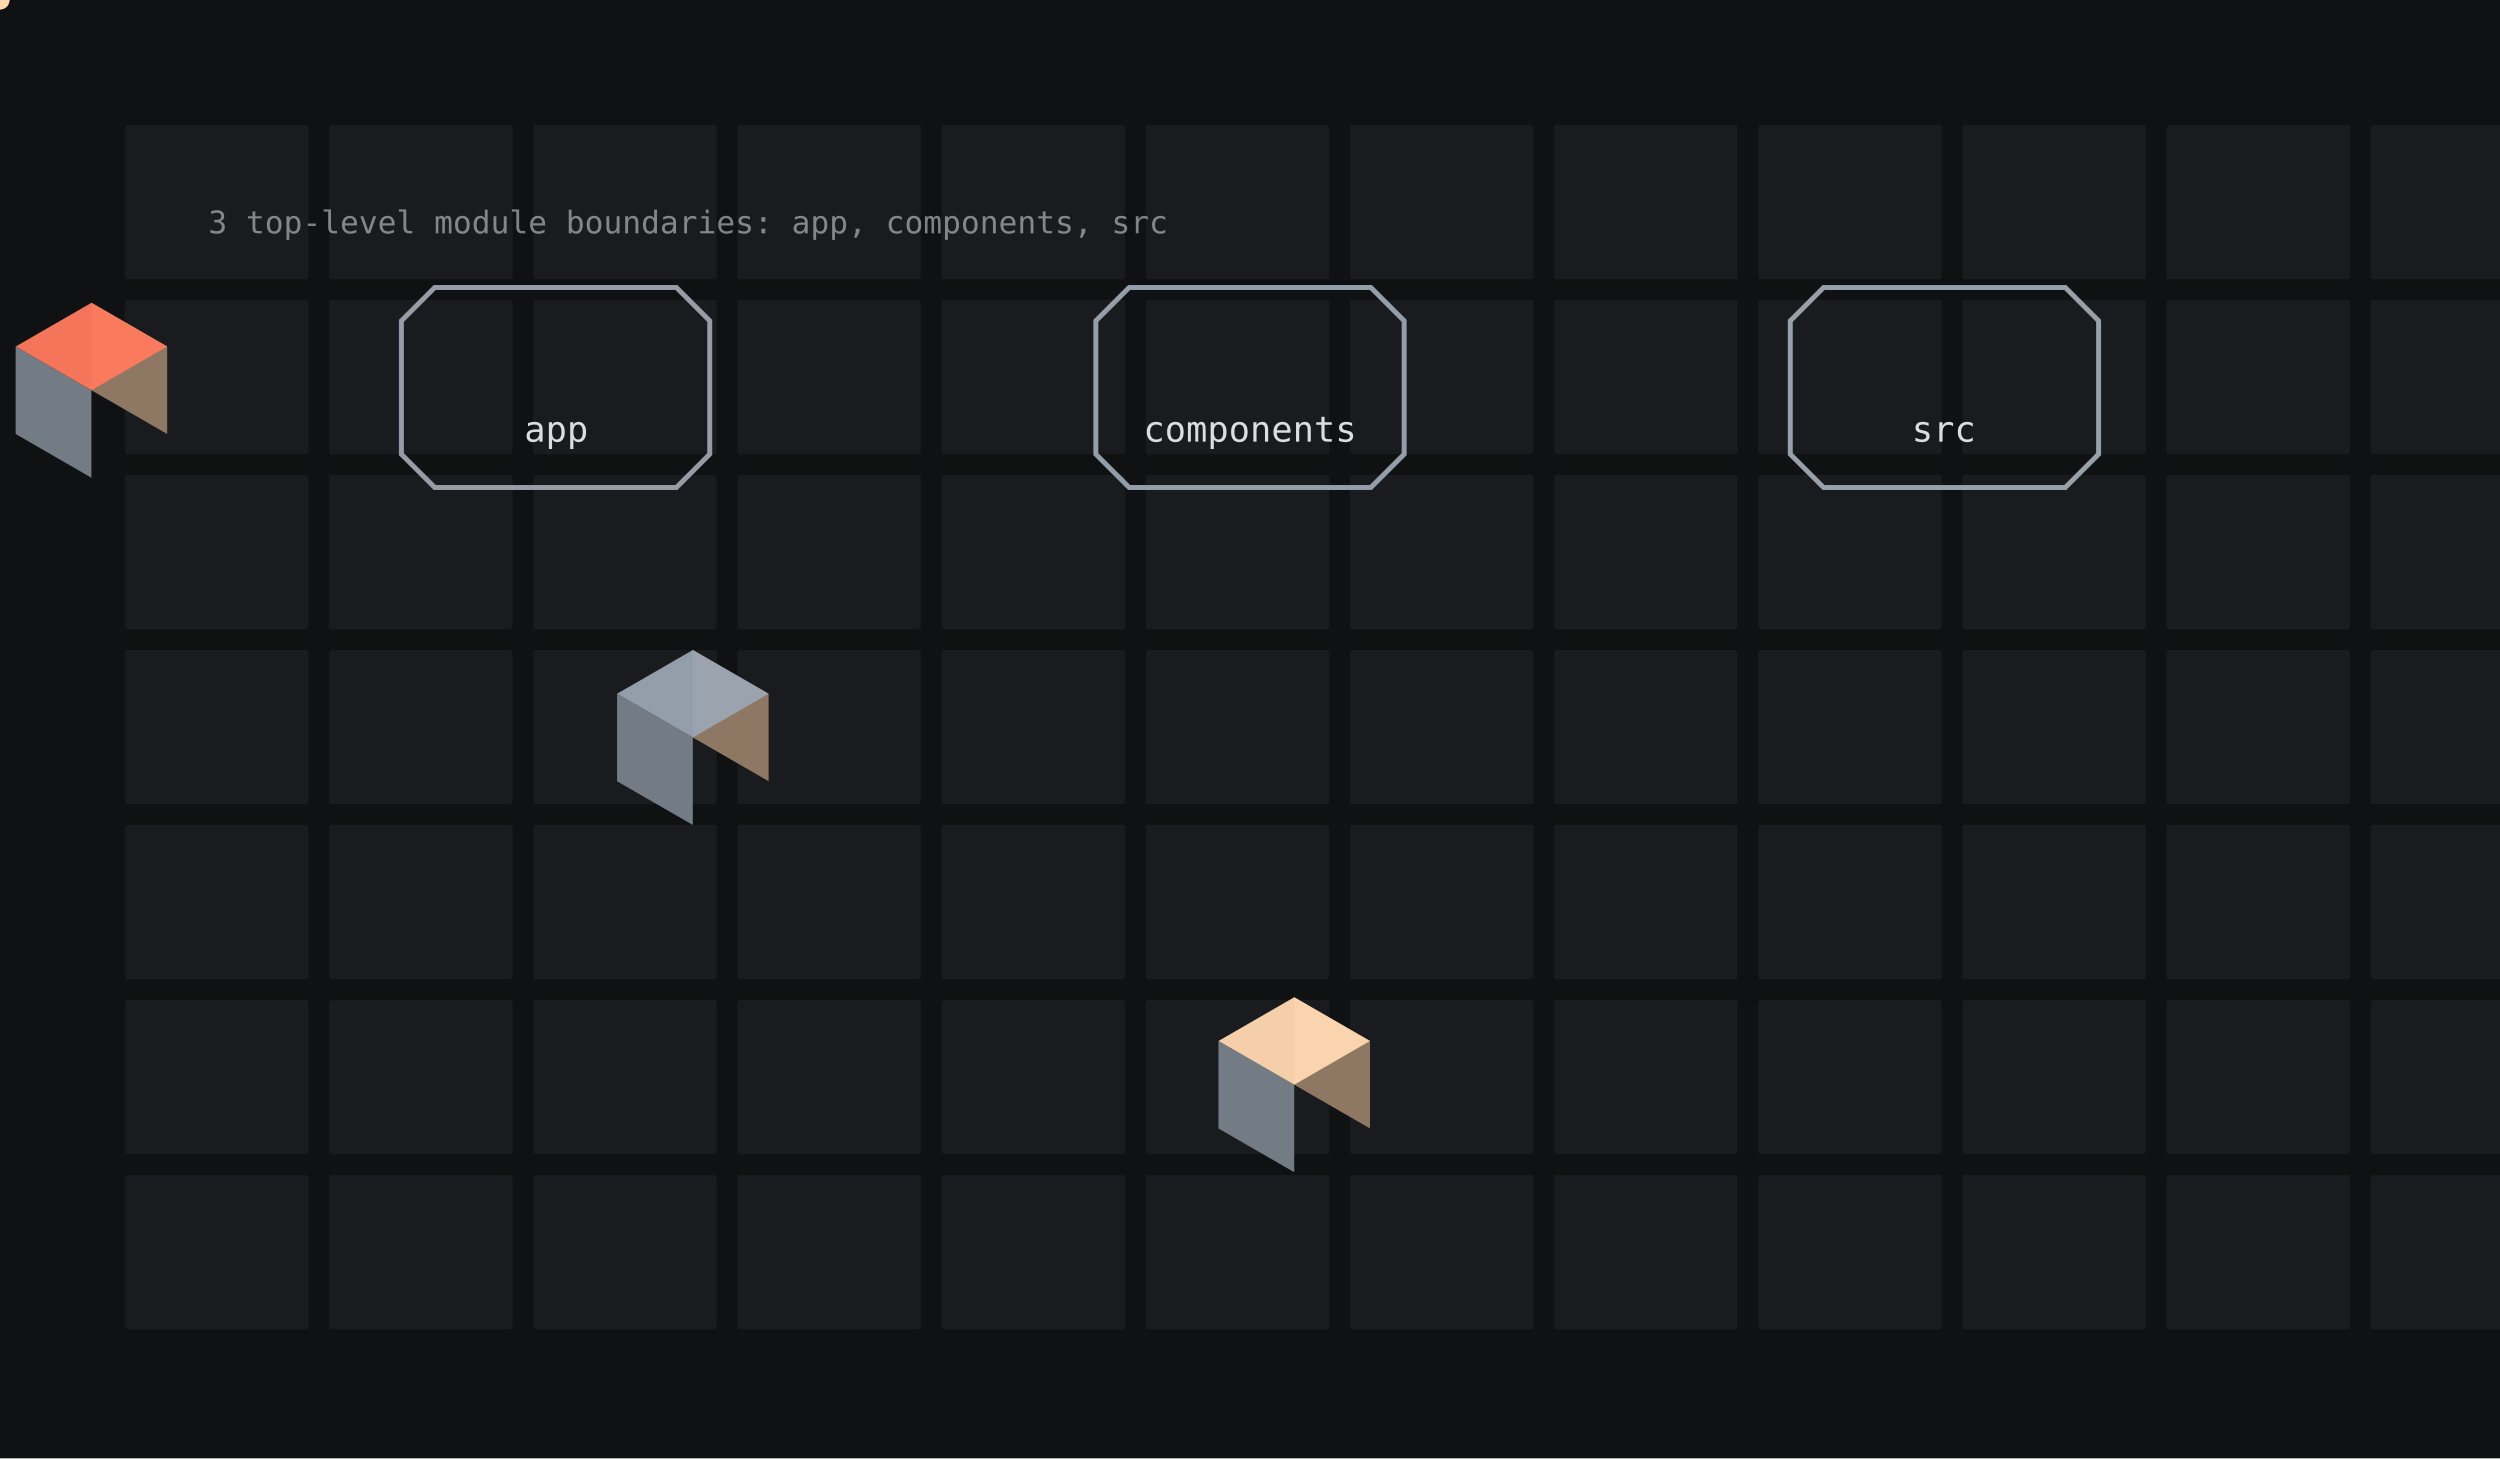
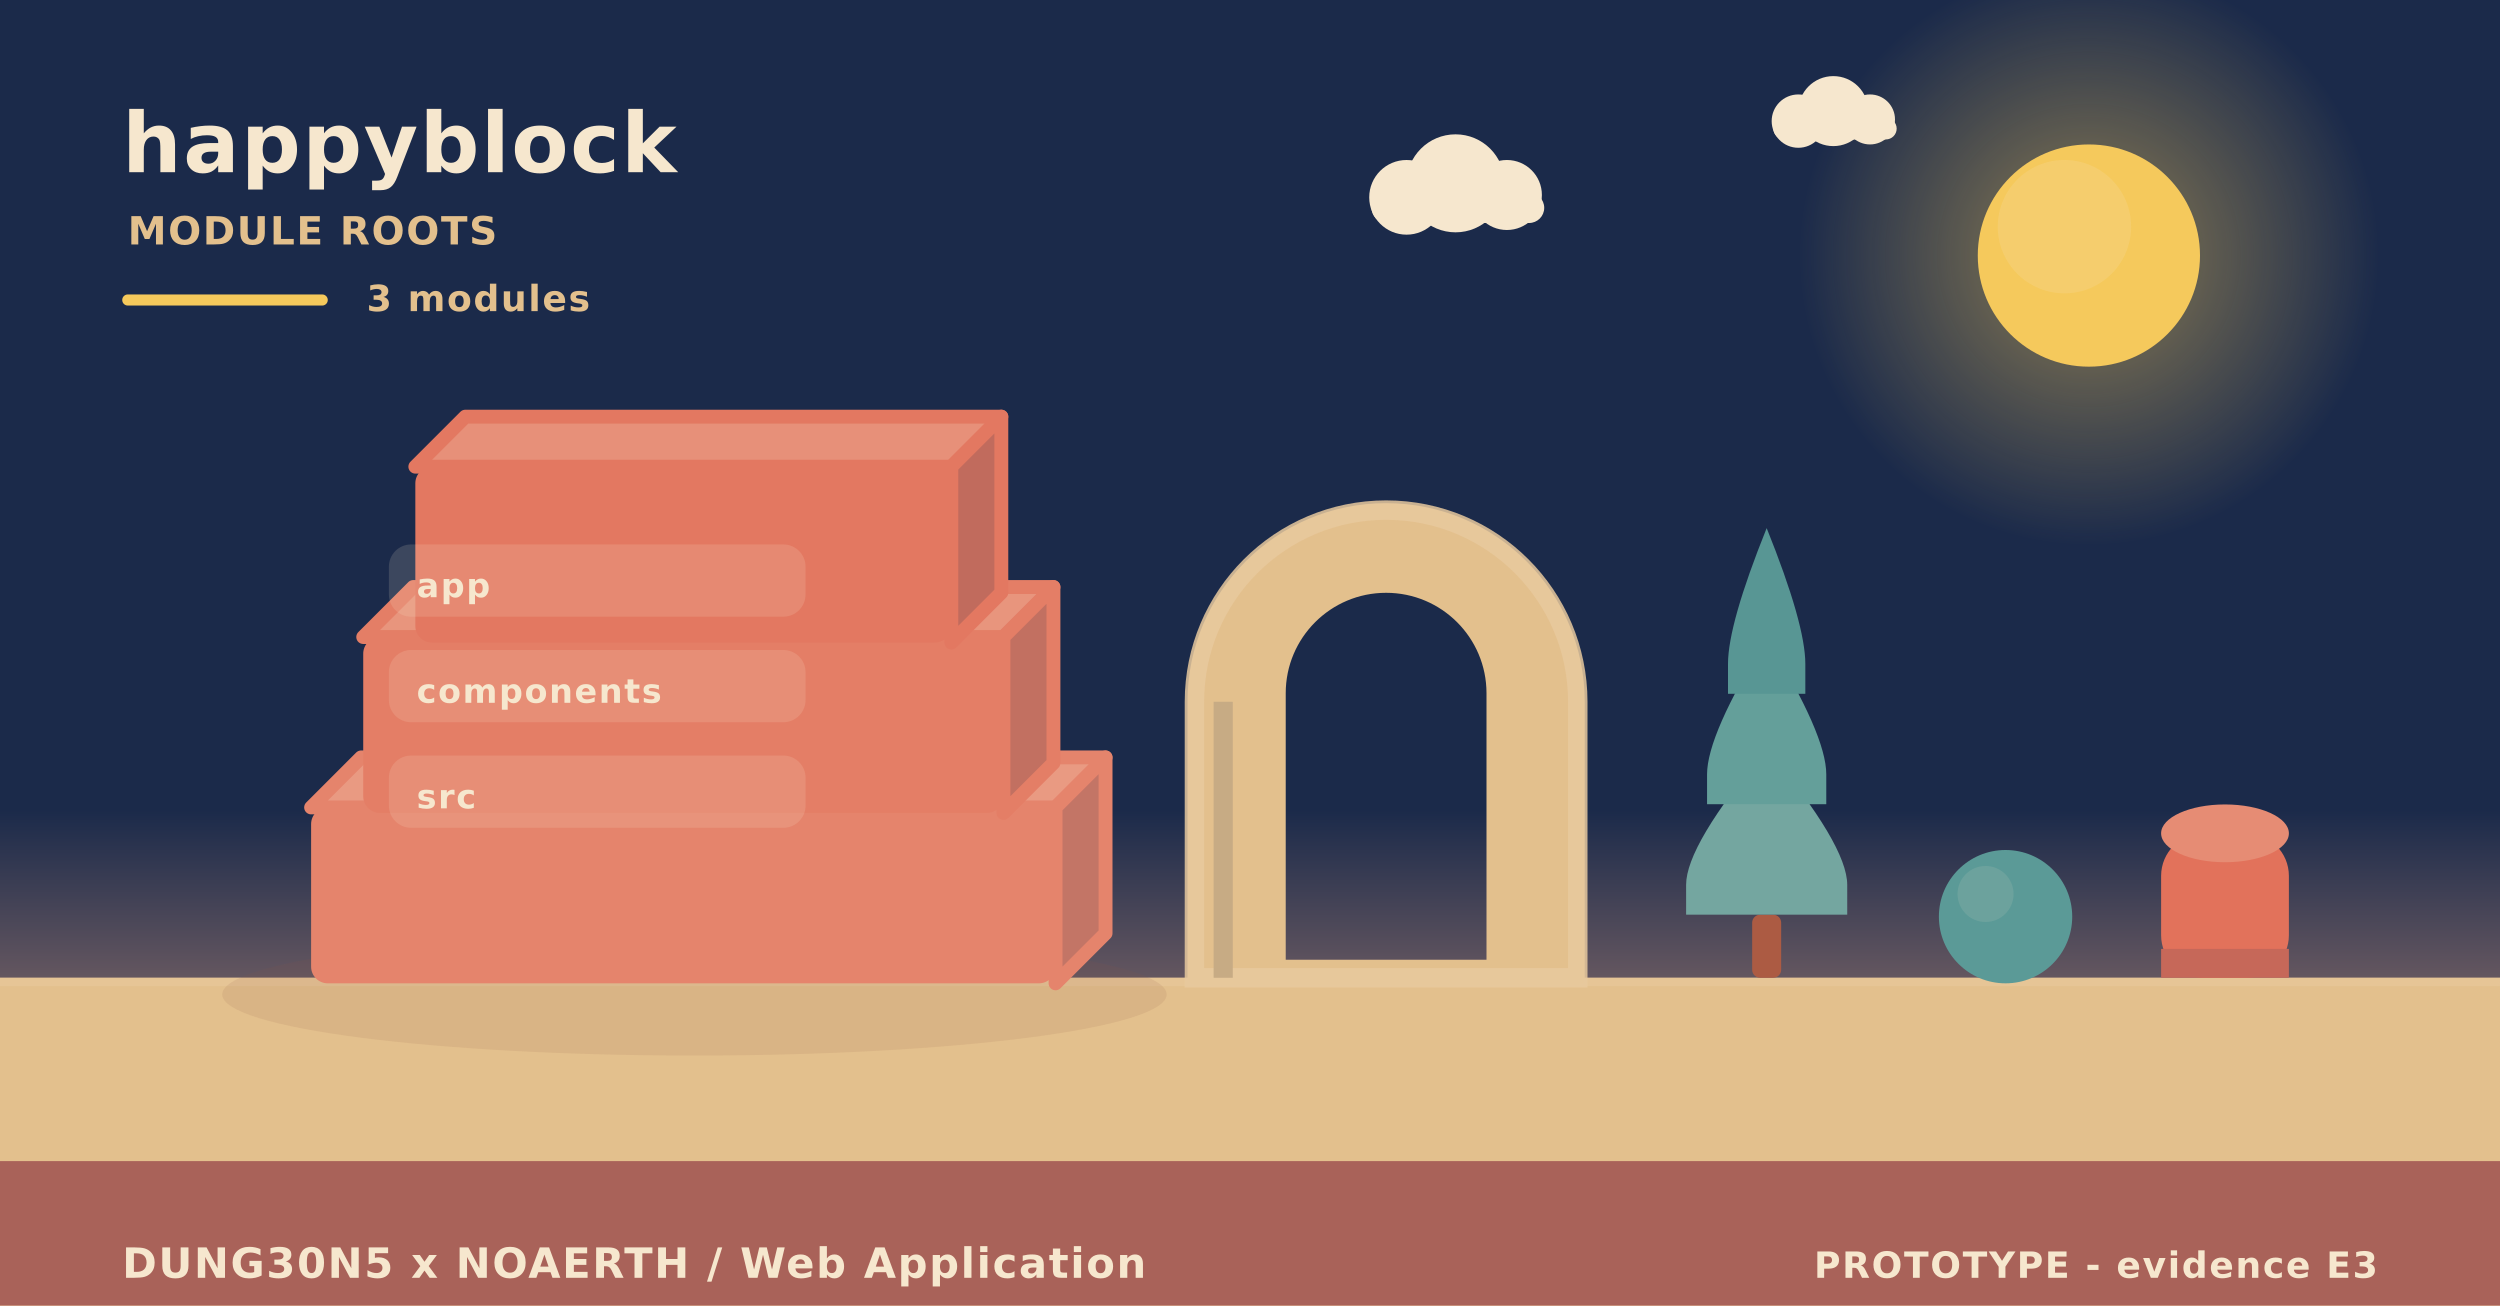
- <svg xmlns="http://www.w3.org/2000/svg" viewBox="0 0 1200 700" width="1200" height="700" role="img" aria-label="happyblock architecture">
-   <rect width="1200" height="700" fill="#0f1113" />
-   <defs>
-     <linearGradient id="ga" x1="0" y1="0" x2="1" y2="1">
-       <stop offset="0%" stop-color="#ff7a5c" />
-       <stop offset="100%" stop-color="#9aa5b1" />
-     </linearGradient>
-   </defs>
-   <rect x="60.00" y="60.00" width="88.00" height="74.00" rx="1.20" fill="#f1f3f5" opacity="0.05" />
-   <rect x="158.00" y="60.00" width="88.00" height="74.00" rx="1.20" fill="#f1f3f5" opacity="0.05" />
-   <rect x="256.00" y="60.00" width="88.00" height="74.00" rx="1.20" fill="#f1f3f5" opacity="0.05" />
-   <rect x="354.00" y="60.00" width="88.00" height="74.00" rx="1.20" fill="#f1f3f5" opacity="0.05" />
-   <rect x="452.00" y="60.00" width="88.00" height="74.00" rx="1.20" fill="#f1f3f5" opacity="0.05" />
-   <rect x="550.00" y="60.00" width="88.00" height="74.00" rx="1.20" fill="#f1f3f5" opacity="0.05" />
-   <rect x="648.00" y="60.00" width="88.00" height="74.00" rx="1.20" fill="#f1f3f5" opacity="0.05" />
-   <rect x="746.00" y="60.00" width="88.00" height="74.00" rx="1.20" fill="#f1f3f5" opacity="0.05" />
-   <rect x="844.00" y="60.00" width="88.00" height="74.00" rx="1.20" fill="#f1f3f5" opacity="0.05" />
-   <rect x="942.00" y="60.00" width="88.00" height="74.00" rx="1.20" fill="#f1f3f5" opacity="0.05" />
-   <rect x="1040.00" y="60.00" width="88.00" height="74.00" rx="1.20" fill="#f1f3f5" opacity="0.05" />
-   <rect x="1138.00" y="60.00" width="88.00" height="74.00" rx="1.20" fill="#f1f3f5" opacity="0.05" />
-   <rect x="60.00" y="144.00" width="88.00" height="74.00" rx="1.20" fill="#f1f3f5" opacity="0.05" />
-   <rect x="158.00" y="144.00" width="88.00" height="74.00" rx="1.20" fill="#f1f3f5" opacity="0.05" />
-   <rect x="256.00" y="144.00" width="88.00" height="74.00" rx="1.20" fill="#f1f3f5" opacity="0.05" />
-   <rect x="354.00" y="144.00" width="88.00" height="74.00" rx="1.20" fill="#f1f3f5" opacity="0.05" />
-   <rect x="452.00" y="144.00" width="88.00" height="74.00" rx="1.20" fill="#f1f3f5" opacity="0.05" />
-   <rect x="550.00" y="144.00" width="88.00" height="74.00" rx="1.20" fill="#f1f3f5" opacity="0.05" />
-   <rect x="648.00" y="144.00" width="88.00" height="74.00" rx="1.20" fill="#f1f3f5" opacity="0.05" />
-   <rect x="746.00" y="144.00" width="88.00" height="74.00" rx="1.20" fill="#f1f3f5" opacity="0.05" />
-   <rect x="844.00" y="144.00" width="88.00" height="74.00" rx="1.20" fill="#f1f3f5" opacity="0.05" />
-   <rect x="942.00" y="144.00" width="88.00" height="74.00" rx="1.20" fill="#f1f3f5" opacity="0.05" />
-   <rect x="1040.00" y="144.00" width="88.00" height="74.00" rx="1.20" fill="#f1f3f5" opacity="0.05" />
-   <rect x="1138.00" y="144.00" width="88.00" height="74.00" rx="1.20" fill="#f1f3f5" opacity="0.05" />
-   <rect x="60.00" y="228.00" width="88.00" height="74.00" rx="1.20" fill="#f1f3f5" opacity="0.05" />
-   <rect x="158.00" y="228.00" width="88.00" height="74.00" rx="1.20" fill="#f1f3f5" opacity="0.05" />
-   <rect x="256.00" y="228.00" width="88.00" height="74.00" rx="1.20" fill="#f1f3f5" opacity="0.05" />
-   <rect x="354.00" y="228.00" width="88.00" height="74.00" rx="1.20" fill="#f1f3f5" opacity="0.05" />
-   <rect x="452.00" y="228.00" width="88.00" height="74.00" rx="1.20" fill="#f1f3f5" opacity="0.05" />
-   <rect x="550.00" y="228.00" width="88.00" height="74.00" rx="1.20" fill="#f1f3f5" opacity="0.05" />
-   <rect x="648.00" y="228.00" width="88.00" height="74.00" rx="1.20" fill="#f1f3f5" opacity="0.05" />
-   <rect x="746.00" y="228.00" width="88.00" height="74.00" rx="1.20" fill="#f1f3f5" opacity="0.05" />
-   <rect x="844.00" y="228.00" width="88.00" height="74.00" rx="1.20" fill="#f1f3f5" opacity="0.05" />
-   <rect x="942.00" y="228.00" width="88.00" height="74.00" rx="1.20" fill="#f1f3f5" opacity="0.05" />
-   <rect x="1040.00" y="228.00" width="88.00" height="74.00" rx="1.20" fill="#f1f3f5" opacity="0.05" />
-   <rect x="1138.00" y="228.00" width="88.00" height="74.00" rx="1.20" fill="#f1f3f5" opacity="0.05" />
-   <rect x="60.00" y="312.00" width="88.00" height="74.00" rx="1.20" fill="#f1f3f5" opacity="0.05" />
-   <rect x="158.00" y="312.00" width="88.00" height="74.00" rx="1.20" fill="#f1f3f5" opacity="0.05" />
-   <rect x="256.00" y="312.00" width="88.00" height="74.00" rx="1.20" fill="#f1f3f5" opacity="0.05" />
-   <rect x="354.00" y="312.00" width="88.00" height="74.00" rx="1.20" fill="#f1f3f5" opacity="0.05" />
-   <rect x="452.00" y="312.00" width="88.00" height="74.00" rx="1.20" fill="#f1f3f5" opacity="0.05" />
-   <rect x="550.00" y="312.00" width="88.00" height="74.00" rx="1.20" fill="#f1f3f5" opacity="0.05" />
-   <rect x="648.00" y="312.00" width="88.00" height="74.00" rx="1.20" fill="#f1f3f5" opacity="0.05" />
-   <rect x="746.00" y="312.00" width="88.00" height="74.00" rx="1.20" fill="#f1f3f5" opacity="0.05" />
-   <rect x="844.00" y="312.00" width="88.00" height="74.00" rx="1.20" fill="#f1f3f5" opacity="0.05" />
-   <rect x="942.00" y="312.00" width="88.00" height="74.00" rx="1.20" fill="#f1f3f5" opacity="0.05" />
-   <rect x="1040.00" y="312.00" width="88.00" height="74.00" rx="1.20" fill="#f1f3f5" opacity="0.05" />
-   <rect x="1138.00" y="312.00" width="88.00" height="74.00" rx="1.20" fill="#f1f3f5" opacity="0.05" />
-   <rect x="60.00" y="396.00" width="88.00" height="74.00" rx="1.20" fill="#f1f3f5" opacity="0.05" />
-   <rect x="158.00" y="396.00" width="88.00" height="74.00" rx="1.20" fill="#f1f3f5" opacity="0.05" />
-   <rect x="256.00" y="396.00" width="88.00" height="74.00" rx="1.20" fill="#f1f3f5" opacity="0.05" />
-   <rect x="354.00" y="396.00" width="88.00" height="74.00" rx="1.20" fill="#f1f3f5" opacity="0.05" />
-   <rect x="452.00" y="396.00" width="88.00" height="74.00" rx="1.20" fill="#f1f3f5" opacity="0.05" />
-   <rect x="550.00" y="396.00" width="88.00" height="74.00" rx="1.20" fill="#f1f3f5" opacity="0.05" />
-   <rect x="648.00" y="396.00" width="88.00" height="74.00" rx="1.20" fill="#f1f3f5" opacity="0.05" />
-   <rect x="746.00" y="396.00" width="88.00" height="74.00" rx="1.20" fill="#f1f3f5" opacity="0.05" />
-   <rect x="844.00" y="396.00" width="88.00" height="74.00" rx="1.20" fill="#f1f3f5" opacity="0.05" />
-   <rect x="942.00" y="396.00" width="88.00" height="74.00" rx="1.20" fill="#f1f3f5" opacity="0.05" />
-   <rect x="1040.00" y="396.00" width="88.00" height="74.00" rx="1.20" fill="#f1f3f5" opacity="0.05" />
-   <rect x="1138.00" y="396.00" width="88.00" height="74.00" rx="1.20" fill="#f1f3f5" opacity="0.05" />
-   <rect x="60.00" y="480.00" width="88.00" height="74.00" rx="1.20" fill="#f1f3f5" opacity="0.05" />
-   <rect x="158.00" y="480.00" width="88.00" height="74.00" rx="1.20" fill="#f1f3f5" opacity="0.05" />
-   <rect x="256.00" y="480.00" width="88.00" height="74.00" rx="1.20" fill="#f1f3f5" opacity="0.05" />
-   <rect x="354.00" y="480.00" width="88.00" height="74.00" rx="1.20" fill="#f1f3f5" opacity="0.05" />
-   <rect x="452.00" y="480.00" width="88.00" height="74.00" rx="1.20" fill="#f1f3f5" opacity="0.05" />
-   <rect x="550.00" y="480.00" width="88.00" height="74.00" rx="1.20" fill="#f1f3f5" opacity="0.05" />
-   <rect x="648.00" y="480.00" width="88.00" height="74.00" rx="1.20" fill="#f1f3f5" opacity="0.05" />
-   <rect x="746.00" y="480.00" width="88.00" height="74.00" rx="1.20" fill="#f1f3f5" opacity="0.05" />
-   <rect x="844.00" y="480.00" width="88.00" height="74.00" rx="1.20" fill="#f1f3f5" opacity="0.05" />
-   <rect x="942.00" y="480.00" width="88.00" height="74.00" rx="1.20" fill="#f1f3f5" opacity="0.05" />
-   <rect x="1040.00" y="480.00" width="88.00" height="74.00" rx="1.20" fill="#f1f3f5" opacity="0.05" />
-   <rect x="1138.00" y="480.00" width="88.00" height="74.00" rx="1.20" fill="#f1f3f5" opacity="0.05" />
-   <rect x="60.00" y="564.00" width="88.00" height="74.00" rx="1.20" fill="#f1f3f5" opacity="0.05" />
-   <rect x="158.00" y="564.00" width="88.00" height="74.00" rx="1.20" fill="#f1f3f5" opacity="0.05" />
-   <rect x="256.00" y="564.00" width="88.00" height="74.00" rx="1.20" fill="#f1f3f5" opacity="0.05" />
-   <rect x="354.00" y="564.00" width="88.00" height="74.00" rx="1.20" fill="#f1f3f5" opacity="0.05" />
-   <rect x="452.00" y="564.00" width="88.00" height="74.00" rx="1.20" fill="#f1f3f5" opacity="0.05" />
-   <rect x="550.00" y="564.00" width="88.00" height="74.00" rx="1.20" fill="#f1f3f5" opacity="0.05" />
-   <rect x="648.00" y="564.00" width="88.00" height="74.00" rx="1.20" fill="#f1f3f5" opacity="0.05" />
-   <rect x="746.00" y="564.00" width="88.00" height="74.00" rx="1.20" fill="#f1f3f5" opacity="0.05" />
-   <rect x="844.00" y="564.00" width="88.00" height="74.00" rx="1.20" fill="#f1f3f5" opacity="0.05" />
-   <rect x="942.00" y="564.00" width="88.00" height="74.00" rx="1.20" fill="#f1f3f5" opacity="0.05" />
-   <rect x="1040.00" y="564.00" width="88.00" height="74.00" rx="1.20" fill="#f1f3f5" opacity="0.05" />
-   <rect x="1138.00" y="564.00" width="88.00" height="74.00" rx="1.20" fill="#f1f3f5" opacity="0.05" />
-   <path d="M208.67,138.00 H324.67 L340.67,154.00 V218.00 L324.67,234.00 H208.67 L192.67,218.00 V154.00 Z" fill="none" stroke="rgba(255,122,92,0.550)" stroke-width="1.80" opacity="0.90" />
-   <polygon points="43.88,187.33 80.25,208.33 80.25,166.33 43.88,145.33" fill="#947d67" opacity="0.95" />
-   <polygon points="7.51,208.33 43.88,229.33 43.88,187.33 7.51,166.33" fill="#78818a" opacity="0.95" />
-   <polygon points="43.88,145.33 80.25,166.33 43.88,187.33 7.51,166.33" fill="#ff7a5c" opacity="0.95" />
-   <text x="267" y="212" font-family="ui-monospace,Menlo,monospace" font-size="17" fill="rgba(241,243,245,0.900)" text-anchor="middle">app</text>
+ <svg xmlns="http://www.w3.org/2000/svg" width="900" height="470" viewBox="0 0 900 470" role="img" aria-label="happyblock - how it is built">
+   <linearGradient id="skya" x1="0" y1="0" x2="0" y2="1">
+     <stop offset="0" stop-color="#1b2a4a" />
+     <stop offset="0.62" stop-color="#1b2a4a" />
+     <stop offset="1" stop-color="#f3ad8a" />
+   </linearGradient>
+   <rect width="900" height="470" fill="url(#skya)" />
+   <radialGradient id="suna">
+     <stop offset="0.35" stop-color="#f5c95c" stop-opacity="0.34" />
+     <stop offset="1" stop-color="#f5c95c" stop-opacity="0" />
+   </radialGradient>
+   <circle cx="752" cy="92" r="104" fill="url(#suna)" />
+   <circle cx="752" cy="92" r="40" fill="#f5c95c" />
+   <circle cx="743.2" cy="81.6" r="24" fill="#f5d27e" opacity="0.5" />
  <g>
-     <path d="M208.67,138.00 H324.67 L340.67,154.00 V218.00 L324.67,234.00 H208.67 L192.67,218.00 V154.00 Z" fill="none" stroke="#9aa5b1" stroke-width="2.40" opacity="0.90" />
-     <animate attributeName="opacity" values="0.25;1.0;0.25" dur="18.7s" begin="0.0s" repeatCount="indefinite" />
+     <circle cx="524" cy="66" r="17.64" fill="#f6e7ce" />
+     <circle cx="506.36" cy="71.04" r="13.44" fill="#f6e7ce" />
+     <circle cx="542.48" cy="70.2" r="12.6" fill="#f6e7ce" />
+     <rect x="493.76" y="69.36" width="62.16" height="10.92" rx="5.46" fill="#f6e7ce" />
+     <animateTransform attributeName="transform" type="translate" values="0 0;24 0;0 0" dur="36s" begin="0s" repeatCount="indefinite" />
  </g>
-   <g opacity="0.9">
-     <circle cx="0.00" cy="0.00" r="4.50" fill="#ffd8b1" opacity="1.00" />
-     <animateTransform attributeName="transform" type="translate" values="266.67,184.00 600.00,184.00" dur="6.233s" begin="0.0s" repeatCount="indefinite" />
-     <animateTransform attributeName="transform" type="translate" values="600.00,184.00 266.67,184.00" dur="6.233s" begin="3.117s" repeatCount="indefinite" />
+   <g>
+     <circle cx="660" cy="40" r="12.6" fill="#f6e7ce" />
+     <circle cx="647.4" cy="43.6" r="9.6" fill="#f6e7ce" />
+     <circle cx="673.2" cy="43" r="9" fill="#f6e7ce" />
+     <rect x="638.4" y="42.4" width="44.4" height="7.8" rx="3.9" fill="#f6e7ce" />
+     <animateTransform attributeName="transform" type="translate" values="0 0;-18 0;0 0" dur="46s" begin="3s" repeatCount="indefinite" />
  </g>
-   <path d="M542.00,138.00 H658.00 L674.00,154.00 V218.00 L658.00,234.00 H542.00 L526.00,218.00 V154.00 Z" fill="none" stroke="rgba(154,165,177,0.550)" stroke-width="1.80" opacity="0.90" />
-   <polygon points="332.55,354.00 368.93,375.00 368.93,333.00 332.55,312.00" fill="#947d67" opacity="0.95" />
-   <polygon points="296.18,375.00 332.55,396.00 332.55,354.00 296.18,333.00" fill="#78818a" opacity="0.95" />
-   <polygon points="332.55,312.00 368.93,333.00 332.55,354.00 296.18,333.00" fill="#9aa5b1" opacity="0.95" />
-   <text x="600" y="212" font-family="ui-monospace,Menlo,monospace" font-size="17" fill="rgba(241,243,245,0.900)" text-anchor="middle">components</text>
+   <rect x="0" y="352" width="900" height="118" fill="#e3c08d" />
+   <rect x="0" y="352" width="900" height="3" fill="#e6c596" />
+   <text x="44" y="62" font-family="Verdana,DejaVu Sans,sans-serif" font-size="30" font-weight="700" letter-spacing="0.6" fill="#f6e7ce" text-anchor="start">happyblock</text>
+   <text x="46" y="88" font-family="Verdana,DejaVu Sans,sans-serif" font-size="14" font-weight="700" letter-spacing="0.6" fill="#e3c08d" text-anchor="start">MODULE ROOTS</text>
+   <rect x="44" y="106" width="74" height="4" rx="2" fill="#f5c95c" />
+   <text x="132" y="112" font-family="Verdana,DejaVu Sans,sans-serif" font-size="13" font-weight="700" letter-spacing="0.6" fill="#e3c08d" text-anchor="start">3 modules</text>
+   <ellipse cx="250" cy="358" rx="170" ry="22" fill="rgba(138,90,68,0.11)" />
+   <path d="M112,290.67 L380,290.67 L398,272.67 L130,272.67 Z" fill="#e99a82" stroke="#e5846c" stroke-width="5" stroke-linejoin="round" />
+   <path d="M380,290.67 L398,272.67 L398,336 L380,354 Z" fill="#c37566" stroke="#e5846c" stroke-width="5" stroke-linejoin="round" />
+   <rect x="112" y="290.67" width="268" height="63.33" rx="6" fill="#e5846c" />
+   <path d="M130.76,229.33 L361.24,229.33 L379.24,211.33 L148.76,211.33 Z" fill="#e8957d" stroke="#e47e66" stroke-width="5" stroke-linejoin="round" />
+   <path d="M361.24,229.33 L379.24,211.33 L379.24,274.67 L361.24,292.67 Z" fill="#c27061" stroke="#e47e66" stroke-width="5" stroke-linejoin="round" />
+   <rect x="130.76" y="229.33" width="230.48" height="63.33" rx="6" fill="#e47e66" />
+   <path d="M149.52,168 L342.48,168 L360.48,150 L167.52,150 Z" fill="#e79079" stroke="#e37861" stroke-width="5" stroke-linejoin="round" />
+   <path d="M342.48,168 L360.48,150 L360.48,213.33 L342.48,231.33 Z" fill="#c16b5d" stroke="#e37861" stroke-width="5" stroke-linejoin="round" />
+   <rect x="149.52" y="168" width="192.96" height="63.33" rx="6" fill="#e37861" />
+   <rect x="140" y="196" width="150" height="26" rx="8" fill="rgba(246,231,206,0.16)" opacity="0.94" />
  <g>
-     <path d="M542.00,138.00 H658.00 L674.00,154.00 V218.00 L658.00,234.00 H542.00 L526.00,218.00 V154.00 Z" fill="none" stroke="#9aa5b1" stroke-width="2.40" opacity="0.90" />
-     <animate attributeName="opacity" values="0.25;1.0;0.25" dur="18.7s" begin="0.45s" repeatCount="indefinite" />
+     <text x="150" y="215" font-family="Verdana,DejaVu Sans,sans-serif" font-size="12" font-weight="700" letter-spacing="0.6" fill="#f6e7ce" text-anchor="start">app</text>
+     <animateTransform attributeName="transform" type="translate" values="0 10;0 0" dur="0.7s" begin="0.3s" fill="freeze" />
  </g>
-   <g opacity="0.9">
-     <circle cx="0.00" cy="0.00" r="4.50" fill="#ffd8b1" opacity="1.00" />
-     <animateTransform attributeName="transform" type="translate" values="600.00,184.00 933.33,184.00" dur="6.233s" begin="0.3s" repeatCount="indefinite" />
-     <animateTransform attributeName="transform" type="translate" values="933.33,184.00 600.00,184.00" dur="6.233s" begin="3.417s" repeatCount="indefinite" />
+   <rect x="140" y="234" width="150" height="26" rx="8" fill="rgba(246,231,206,0.16)" opacity="0.94" />
+   <g>
+     <text x="150" y="253" font-family="Verdana,DejaVu Sans,sans-serif" font-size="12" font-weight="700" letter-spacing="0.6" fill="#f6e7ce" text-anchor="start">components</text>
+     <animateTransform attributeName="transform" type="translate" values="0 10;0 0" dur="0.7s" begin="0.5s" fill="freeze" />
  </g>
-   <path d="M875.33,138.00 H991.33 L1007.33,154.00 V218.00 L991.33,234.00 H875.33 L859.33,218.00 V154.00 Z" fill="none" stroke="rgba(255,216,177,0.550)" stroke-width="1.80" opacity="0.90" />
-   <polygon points="621.23,520.67 657.60,541.67 657.60,499.67 621.23,478.67" fill="#947d67" opacity="0.95" />
-   <polygon points="584.86,541.67 621.23,562.67 621.23,520.67 584.86,499.67" fill="#78818a" opacity="0.95" />
-   <polygon points="621.23,478.67 657.60,499.67 621.23,520.67 584.86,499.67" fill="#ffd8b1" opacity="0.95" />
-   <text x="933" y="212" font-family="ui-monospace,Menlo,monospace" font-size="17" fill="rgba(241,243,245,0.900)" text-anchor="middle">src</text>
+   <rect x="140" y="272" width="150" height="26" rx="8" fill="rgba(246,231,206,0.16)" opacity="0.94" />
  <g>
-     <path d="M875.33,138.00 H991.33 L1007.33,154.00 V218.00 L991.33,234.00 H875.33 L859.33,218.00 V154.00 Z" fill="none" stroke="#9aa5b1" stroke-width="2.40" opacity="0.90" />
-     <animate attributeName="opacity" values="0.25;1.0;0.25" dur="18.7s" begin="0.9s" repeatCount="indefinite" />
+     <text x="150" y="291" font-family="Verdana,DejaVu Sans,sans-serif" font-size="12" font-weight="700" letter-spacing="0.6" fill="#f6e7ce" text-anchor="start">src</text>
+     <animateTransform attributeName="transform" type="translate" values="0 10;0 0" dur="0.7s" begin="0.7s" fill="freeze" />
  </g>
-   <g opacity="0.9">
-     <circle cx="0.00" cy="0.00" r="4.50" fill="#ffd8b1" opacity="1.00" />
-     <animateTransform attributeName="transform" type="translate" values="933.33,184.00 933.33,184.00" dur="6.233s" begin="0.6s" repeatCount="indefinite" />
-     <animateTransform attributeName="transform" type="translate" values="933.33,184.00 933.33,184.00" dur="6.233s" begin="3.717s" repeatCount="indefinite" />
-   </g>
-   <text x="100" y="112" font-family="ui-monospace,Menlo,monospace" font-size="15" fill="rgba(241,243,245,0.500)">3 top-level module boundaries: app, components, src</text>
+   <path d="M430,352 L430,252.64 A69,69 0 0 1 568,252.64 L568,352 Z M460.36,348 L460.36,249.55 A38.64,38.64 0 0 1 537.64,249.55 L537.64,348 Z" fill="#e3c08d" fill-rule="evenodd" stroke="#e3c08d" stroke-width="5" stroke-linejoin="round" />
+   <path d="M430,352 L430,252.64 A69,69 0 0 1 568,252.64 L568,352 Z" fill="none" stroke="#e8c99d" stroke-width="7" stroke-linecap="round" opacity="0.85" />
+   <rect x="436.9" y="252.64" width="6.9" height="99.36" fill="#c7ab84" />
+   <rect x="630.78" y="329.28" width="10.44" height="22.72" rx="2.9" fill="#ac5b43" />
+   <path d="M636,269.64 Q607,304.23 607,318.54 Q607,329.28 607,329.28 L665,329.28 Q665,329.28 665,318.54 Q665,304.23 636,269.64 Z" fill="#74a6a0" />
+   <path d="M636,229.88 Q614.54,264.47 614.54,278.78 Q614.54,289.52 614.54,289.52 L657.46,289.52 Q657.46,289.52 657.46,278.78 Q657.46,264.47 636,229.88 Z" fill="#649f9a" />
+   <path d="M636,190.12 Q622.08,224.71 622.08,239.02 Q622.08,249.76 622.08,249.76 L649.92,249.76 Q649.92,249.76 649.92,239.02 Q649.92,224.71 636,190.12 Z" fill="#589694" />
+   <circle cx="722" cy="330" r="24" fill="#5b9a97" />
+   <circle cx="714.8" cy="321.84" r="10.08" fill="#7aa9a2" opacity="0.55" />
+   <rect x="778" y="300" width="46" height="52" rx="15.33" fill="#e2725b" />
+   <ellipse cx="801" cy="300" rx="23" ry="10.4" fill="#e68c74" />
+   <rect x="778" y="341.6" width="46" height="10.4" fill="#c66859" />
+   <rect x="0" y="418" width="900" height="52" rx="0" fill="#a65c56" opacity="0.94" />
+   <text x="44" y="460" font-family="Verdana,DejaVu Sans,sans-serif" font-size="15" font-weight="700" letter-spacing="0.6" fill="#f6e7ce" text-anchor="start">DUNG30N5 x NOAERTH  /  Web Application</text>
+   <text x="856" y="460" font-family="Verdana,DejaVu Sans,sans-serif" font-size="13" font-weight="700" letter-spacing="0.6" fill="#f6e7ce" text-anchor="end">PROTOTYPE  -  evidence E3</text>
</svg>
